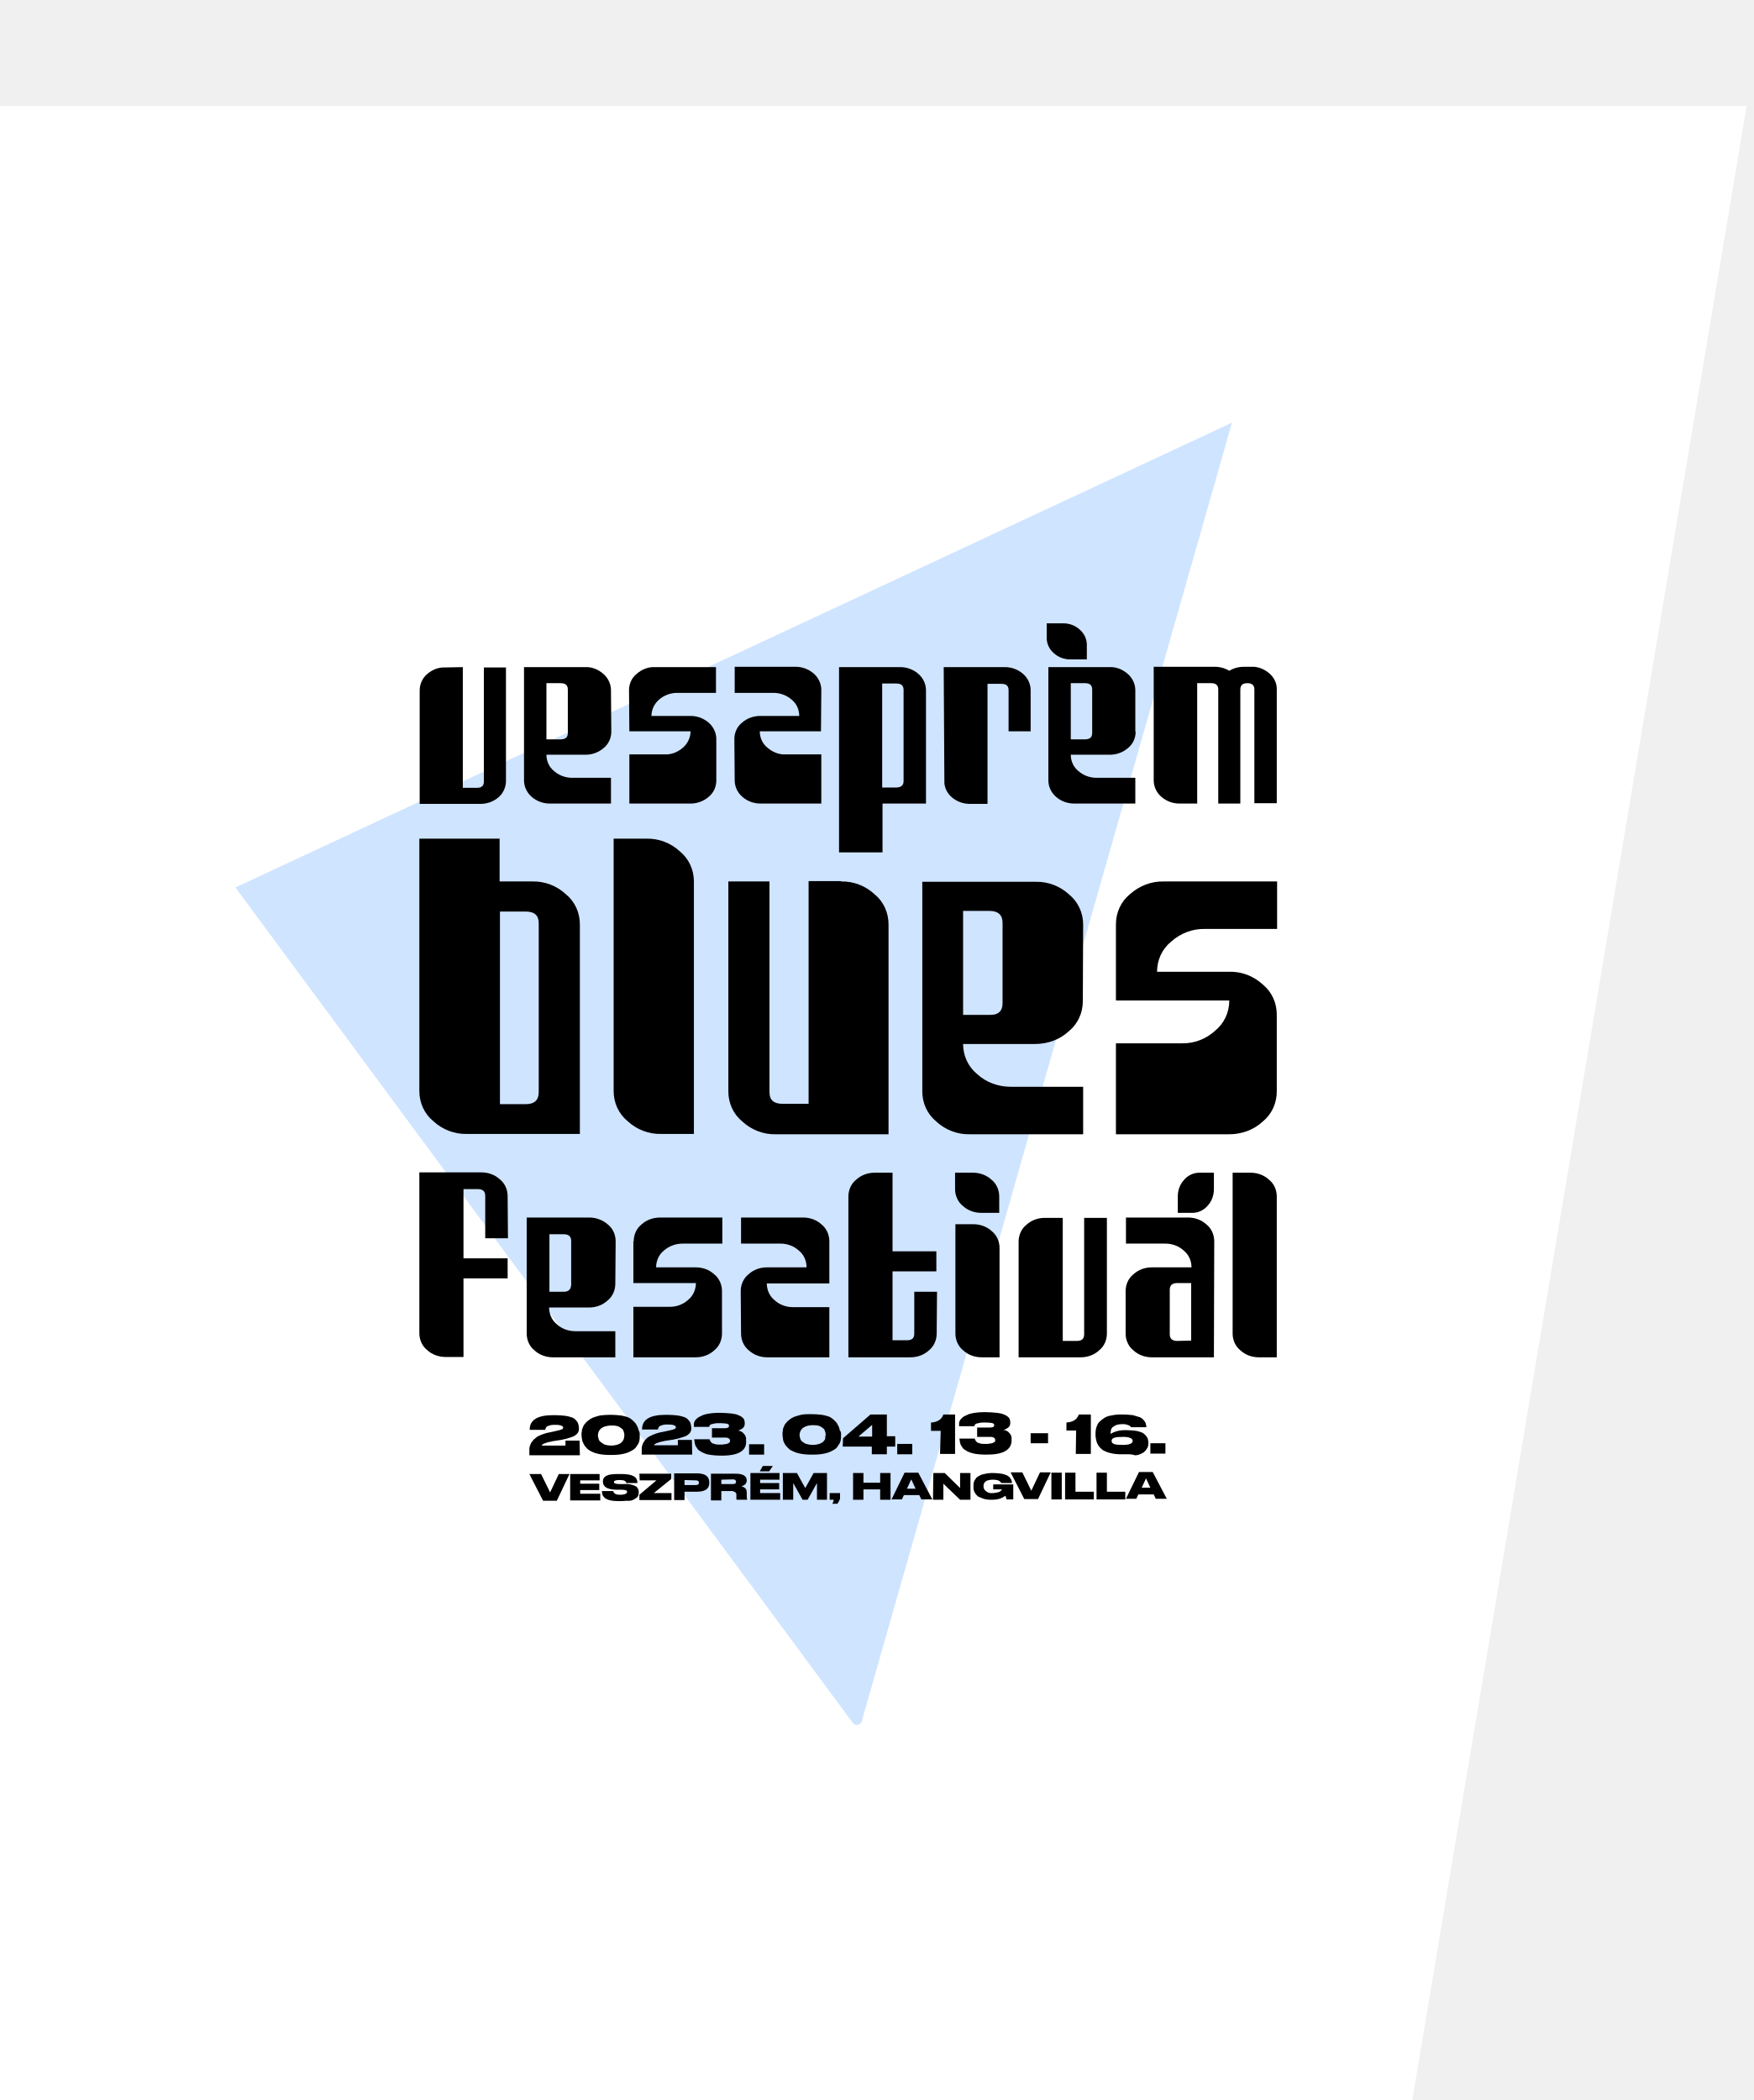
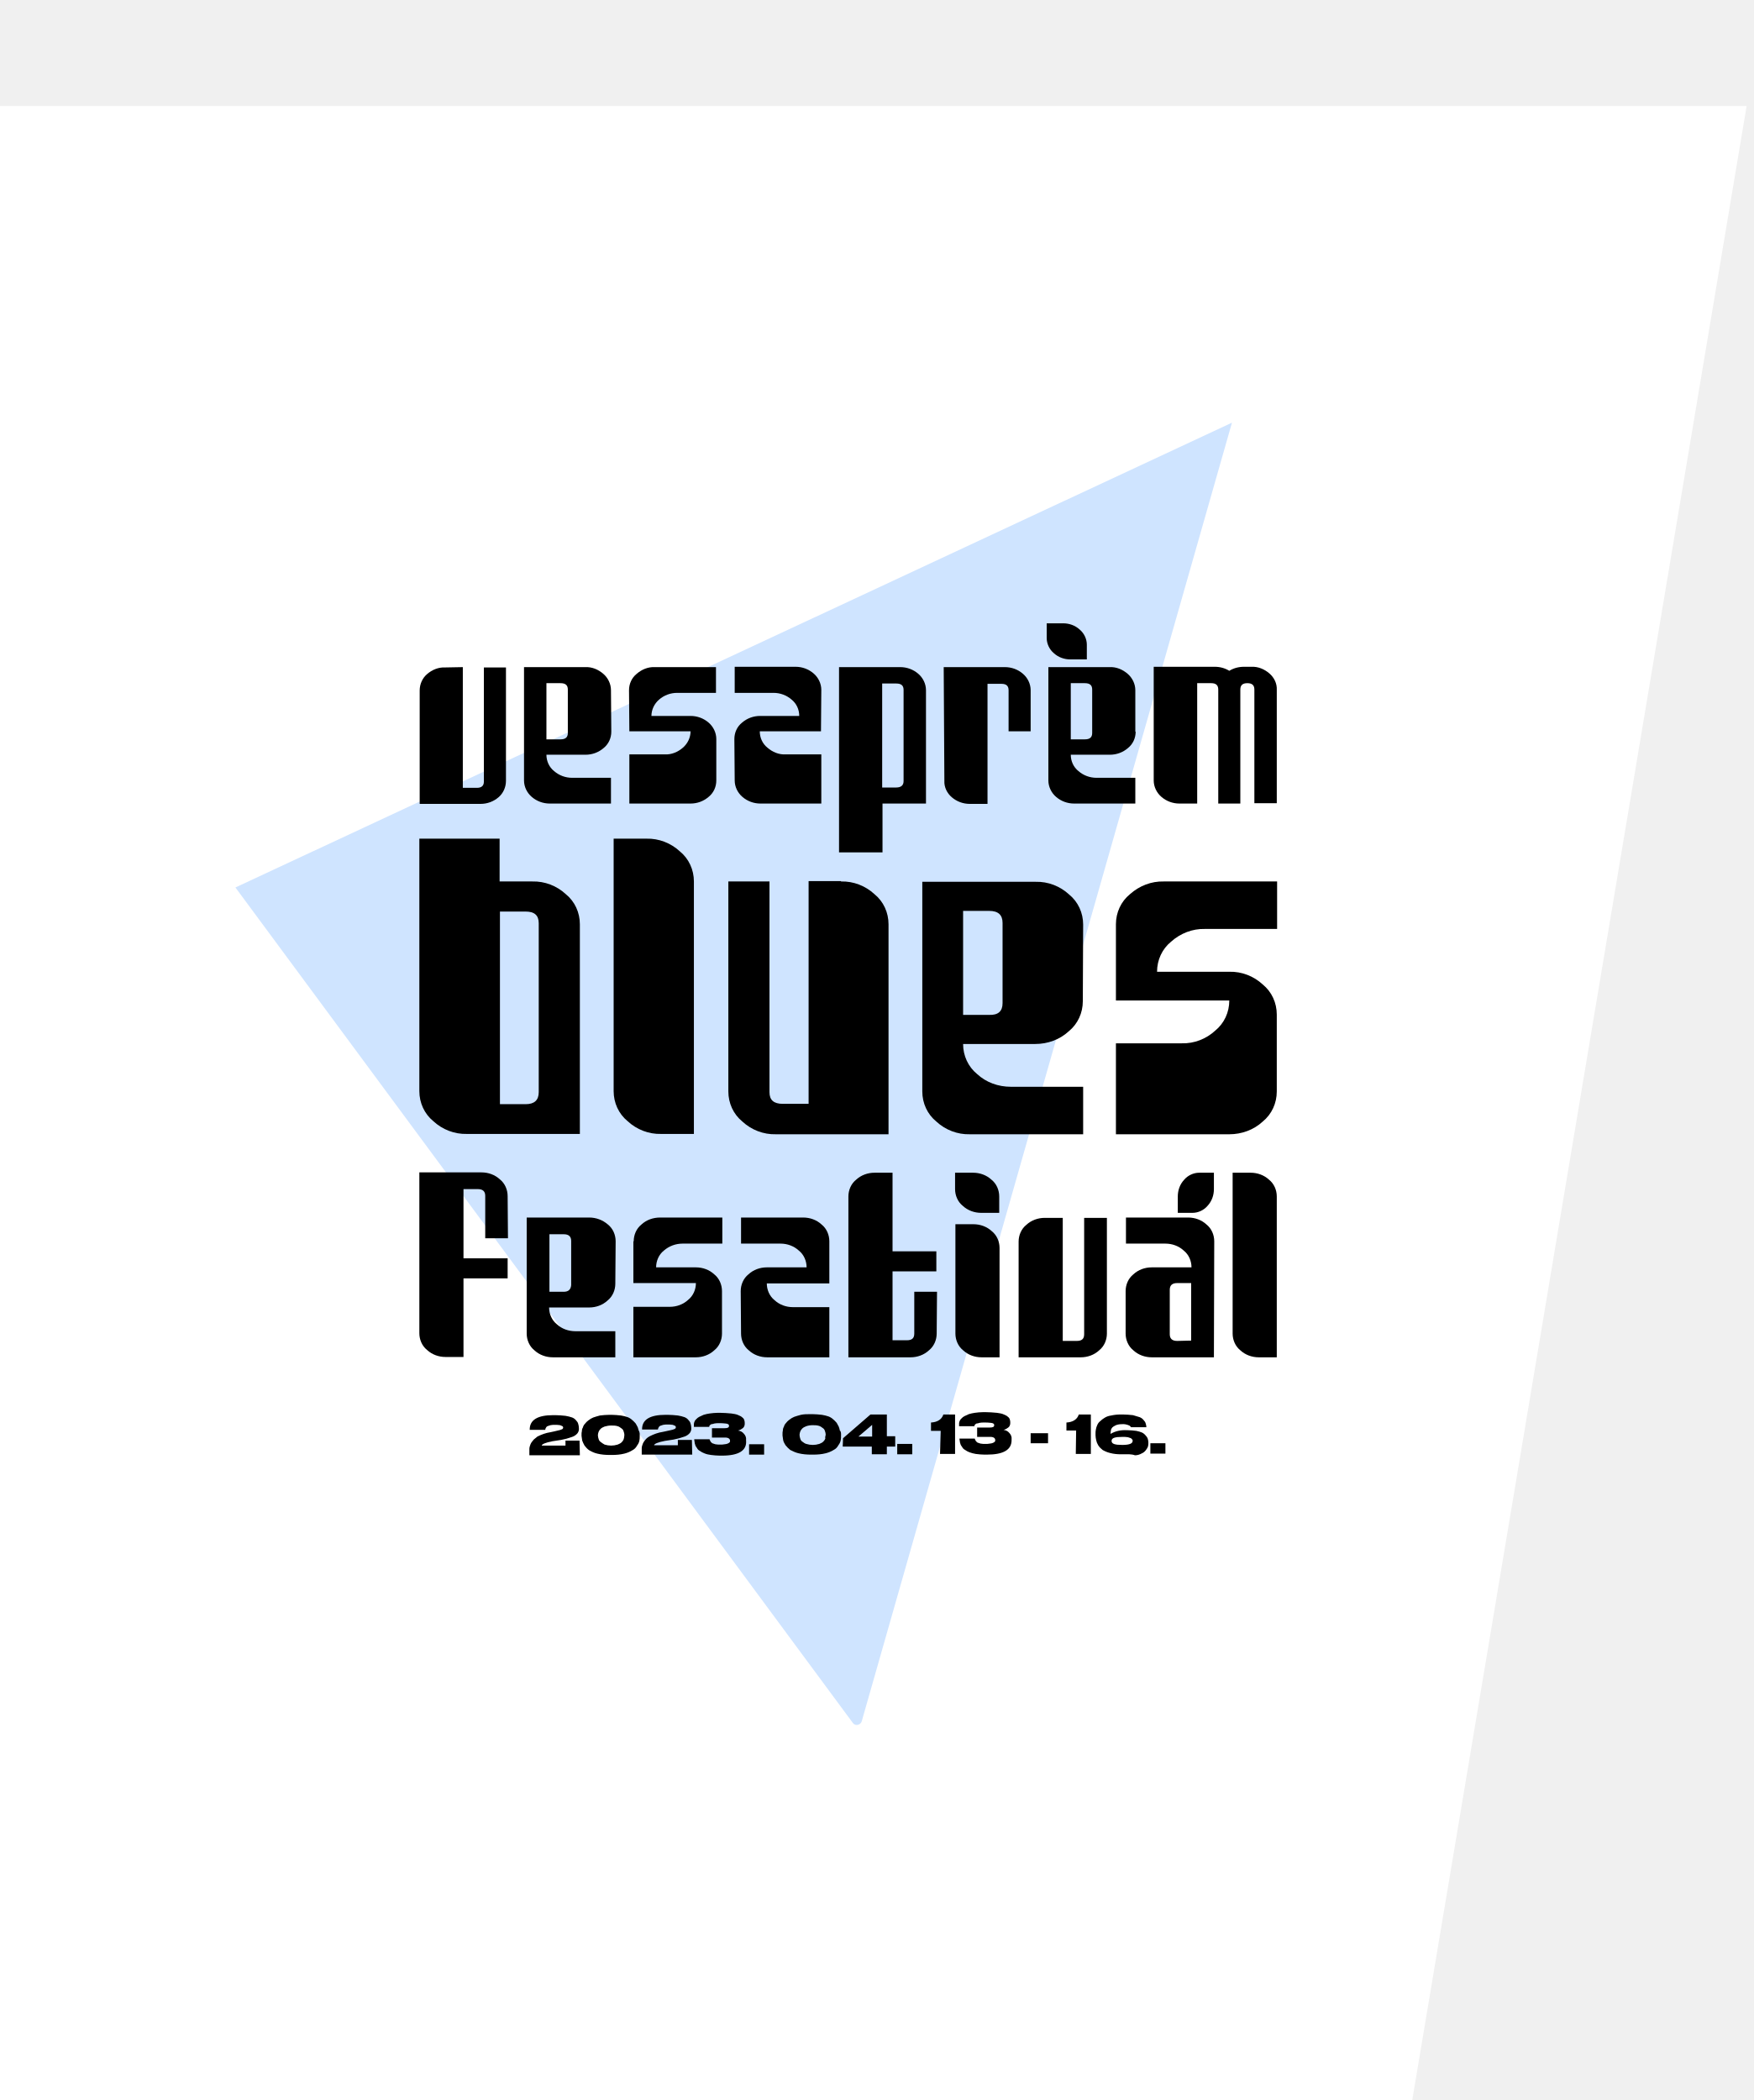
<svg xmlns="http://www.w3.org/2000/svg" version="1.1" id="Layer_1" x="0px" y="0px" viewBox="0 0 524.4 628" style="enable-background:new 0 0 524.4 628;" xml:space="preserve">
  <style type="text/css">
	.st0{fill:#FFFFFF;}
	.st1{fill:#CFE4FF;}
</style>
  <polygon class="st0" points="-2.1,31.7 522.3,31.7 417,659.7 -2.1,659.7 " />
  <g>
    <path class="st1" d="M70.4,265.4l298-139L257.7,514.7c-0.2,0.8-1.1,1.3-1.9,1.1c-0.3-0.1-0.6-0.3-0.8-0.6L70.4,265.4z" />
    <path d="M173.4,339.1h-33.8c-3.7,0.1-7.3-1.3-10-3.8c-2.7-2.2-4.2-5.5-4.2-9v-75.5h24v12.8h9.8c3.7-0.1,7.3,1.3,10,3.8   c2.7,2.2,4.2,5.5,4.2,9V339.1z M161.1,326.6v-50.5c0-2.4-1.3-3.5-3.9-3.5h-7.7v57.6h7.7C159.8,330.2,161.1,329,161.1,326.6z" />
    <path d="M207.5,339.1h-9.8c-3.7,0.1-7.3-1.3-10-3.8c-2.7-2.2-4.2-5.5-4.2-9v-75.5h9.8c3.7-0.1,7.3,1.3,10,3.8   c2.7,2.2,4.2,5.5,4.2,9V339.1z" />
    <path d="M251.5,263.6c3.7-0.1,7.3,1.3,10,3.8c2.7,2.2,4.2,5.5,4.2,9v62.8H232c-3.7,0.1-7.3-1.3-10-3.8c-2.7-2.2-4.2-5.5-4.2-9   v-62.8h12.3v63c0,2.4,1.3,3.5,4,3.5h7.7v-66.6h9.7V263.6z" />
    <path d="M323.8,299.4c0,3.5-1.5,6.8-4.2,9c-2.7,2.5-6.3,3.8-10,3.8H288c0,3.5,1.5,6.8,4.2,9c2.7,2.5,6.3,3.8,10.1,3.8h21.6v14.2   H290c-3.7,0.1-7.3-1.3-10-3.8c-2.7-2.2-4.2-5.5-4.2-9v-62.7h33.9c3.7-0.1,7.3,1.3,10,3.8c2.7,2.2,4.2,5.5,4.2,9L323.8,299.4z    M299.8,300v-24c0-2.4-1.3-3.6-4-3.6H288v31.1h7.8C298.5,303.6,299.8,302.4,299.8,300L299.8,300z" />
    <path d="M333.7,276.4c0-3.5,1.5-6.8,4.2-9c2.8-2.5,6.4-3.9,10.1-3.8h33.9v14.2h-21.6c-3.7-0.1-7.3,1.3-10.1,3.8   c-2.7,2.2-4.2,5.5-4.2,9h21.6c3.7-0.1,7.3,1.3,10,3.8c2.7,2.2,4.2,5.5,4.2,9v23c0,3.5-1.5,6.8-4.2,9c-2.7,2.5-6.3,3.8-10,3.8h-33.9   V312h19.7c3.7,0.1,7.3-1.3,10-3.8c2.7-2.2,4.2-5.5,4.2-9h-33.9L333.7,276.4L333.7,276.4z" />
    <path d="M138.4,199.5v36.1h4.2c1.4,0,2.1-0.6,2.1-1.9v-34.1h6.6v33.9c0,1.9-0.8,3.7-2.2,4.9c-1.5,1.3-3.4,2-5.4,2h-18.2v-33.9   c0-1.9,0.8-3.7,2.2-4.9c1.5-1.3,3.4-2.1,5.4-2L138.4,199.5z" />
    <path d="M182.8,218.8c0,1.9-0.8,3.7-2.3,4.9c-1.5,1.3-3.4,2-5.4,2h-11.7c0,1.9,0.8,3.7,2.3,4.9c1.5,1.3,3.4,2,5.4,2h11.6v7.7h-18.3   c-2,0-3.9-0.7-5.4-2c-1.4-1.2-2.3-3-2.3-4.9v-33.9H175c2-0.1,3.9,0.7,5.4,2c1.4,1.2,2.3,3,2.3,4.9L182.8,218.8L182.8,218.8z    M169.8,219.2v-13c0-1.3-0.7-1.9-2.2-1.9h-4.2v16.8h4.2C169.1,221.1,169.8,220.5,169.8,219.2L169.8,219.2z" />
    <path d="M188.1,206.4c0-1.9,0.8-3.7,2.3-4.9c1.5-1.3,3.4-2.1,5.4-2h18.3v7.7h-11.6c-2,0-3.9,0.7-5.4,2c-1.4,1.2-2.3,3-2.3,4.9h11.7   c2,0,3.9,0.7,5.4,2c1.4,1.2,2.3,3,2.3,4.9v12.4c0,1.9-0.8,3.7-2.3,4.9c-1.5,1.3-3.4,2-5.4,2h-18.3v-14.7h10.6c2,0.1,3.9-0.7,5.4-2   c1.4-1.2,2.3-3,2.3-4.9h-18.3L188.1,206.4L188.1,206.4z" />
    <path d="M245.5,218.7h-18.3c0,1.9,0.8,3.7,2.3,4.9c1.5,1.3,3.4,2.1,5.4,2h10.7v14.7h-18.2c-2,0-3.9-0.7-5.4-2   c-1.4-1.2-2.3-3-2.3-4.9l-0.1-12.4c0-1.9,0.8-3.7,2.3-4.9c1.5-1.3,3.4-2,5.4-2H239c0-1.9-0.8-3.7-2.3-4.9c-1.5-1.3-3.4-2-5.4-2   h-11.6v-7.8h18.2c2,0,3.9,0.7,5.4,2c1.4,1.2,2.3,3,2.3,4.9L245.5,218.7z" />
    <path d="M250.9,254.9v-55.4h18.3c2,0,3.9,0.7,5.4,2c1.4,1.2,2.3,3,2.3,4.9v33.9h-13v14.6H250.9z M270.2,233.6v-27.3   c0-1.3-0.7-1.9-2.2-1.9h-4.2v31.1h4.2C269.5,235.5,270.2,234.8,270.2,233.6z" />
    <path d="M282.2,199.5h18.3c2,0,3.9,0.7,5.4,2c1.4,1.2,2.3,3,2.3,4.9v12.3h-6.6v-12.3c0-1.3-0.7-1.9-2.1-1.9h-4.2v35.9H290   c-2,0-3.9-0.7-5.4-2c-1.4-1.2-2.3-3-2.2-4.9L282.2,199.5z" />
-     <path d="M339.6,218.8c0,1.9-0.8,3.7-2.3,4.9c-1.5,1.3-3.4,2-5.4,2h-11.7c0,1.9,0.8,3.7,2.3,4.9c1.5,1.3,3.4,2,5.4,2h11.6v7.7h-18.3   c-2,0-3.9-0.7-5.4-2c-1.4-1.2-2.3-3-2.3-4.9v-33.9h18.3c2-0.1,3.9,0.7,5.4,2c1.4,1.2,2.3,3,2.3,4.9v12.4H339.6z M326.6,219.2v-13   c0-1.3-0.7-1.9-2.2-1.9h-4.2v16.8h4.2C325.9,221.1,326.6,220.5,326.6,219.2z" />
+     <path d="M339.6,218.8c0,1.9-0.8,3.7-2.3,4.9c-1.5,1.3-3.4,2-5.4,2h-11.7c0,1.9,0.8,3.7,2.3,4.9c1.5,1.3,3.4,2,5.4,2h11.6v7.7h-18.3   c-2,0-3.9-0.7-5.4-2c-1.4-1.2-2.3-3-2.3-4.9v-33.9h18.3c2-0.1,3.9,0.7,5.4,2c1.4,1.2,2.3,3,2.3,4.9v12.4L339.6,218.8L339.6,218.8z    M326.6,219.2v-13c0-1.3-0.7-1.9-2.2-1.9h-4.2v16.8h4.2C325.9,221.1,326.6,220.5,326.6,219.2z" />
    <path d="M370.9,240.3h-6.6v-34.1c0-1.3-0.7-1.9-2.1-1.9H358v36h-5.3c-2,0-3.9-0.7-5.4-2c-1.4-1.2-2.3-3-2.3-4.9v-34h18.3   c1.5,0,3,0.4,4.3,1.2c1.3-0.8,2.8-1.2,4.4-1.2h2.2c2-0.1,3.9,0.7,5.4,2c1.4,1.2,2.3,3,2.2,4.9v33.9h-6.7v-34c0-1.3-0.7-1.9-2.1-1.9   s-2.1,0.6-2.1,1.9V240.3z" />
    <path d="M325,197.2h-4.9c-1.8,0-3.6-0.6-5-1.9c-1.3-1.1-2.1-2.8-2.1-4.5v-4.4h4.9c1.8,0,3.6,0.6,5,1.9c1.3,1.1,2.1,2.8,2.1,4.5   V197.2z" />
    <g>
      <path d="M151.9,370.3h-6.8v-12.7c0-1.3-0.7-2-2.2-2h-4.3v20.7h13.2v6h-13.2v23.5h-5.4c-2,0-4-0.7-5.5-2.1c-1.5-1.2-2.3-3.1-2.3-5    v-48.1H144c2,0,4,0.7,5.5,2.1c1.5,1.2,2.3,3.1,2.3,5L151.9,370.3L151.9,370.3z" />
      <path d="M184,383.9c0,1.9-0.8,3.8-2.3,5c-1.5,1.4-3.5,2.1-5.5,2.1h-12c0,1.9,0.8,3.8,2.3,5c1.5,1.4,3.5,2.1,5.6,2.1H184v7.8h-18.7    c-2,0-4-0.7-5.5-2.1c-1.5-1.2-2.3-3.1-2.3-5v-34.7h18.7c2,0,4,0.7,5.6,2.1c1.5,1.2,2.3,3.1,2.3,5L184,383.9z M170.8,384.3v-13.2    c0-1.3-0.7-2-2.2-2h-4.3v17.2h4.3C170,386.3,170.7,385.6,170.8,384.3L170.8,384.3z" />
      <path d="M189.5,371.2c0-1.9,0.8-3.8,2.3-5c1.5-1.4,3.5-2.1,5.6-2.1H216v7.8h-11.9c-2,0-4,0.7-5.6,2.1c-1.5,1.2-2.3,3.1-2.3,5h11.9    c2,0,4,0.7,5.5,2.1c1.5,1.2,2.3,3.1,2.3,5v12.7c0,1.9-0.8,3.8-2.3,5c-1.5,1.4-3.5,2.1-5.5,2.1h-18.7v-15.1h10.9c2,0,4-0.7,5.5-2.1    c1.5-1.2,2.3-3.1,2.3-5h-18.7v-12.5H189.5z" />
      <path d="M248,383.8h-18.7c0,1.9,0.8,3.8,2.3,5c1.5,1.4,3.5,2.1,5.5,2.1H248v15h-18.6c-2,0-4-0.7-5.5-2.1c-1.5-1.2-2.3-3.1-2.3-5    l-0.1-12.7c0-1.9,0.8-3.8,2.3-5c1.5-1.4,3.5-2.1,5.5-2.1h11.9c0-1.9-0.8-3.8-2.3-5c-1.5-1.4-3.5-2.1-5.5-2.1h-11.8v-7.8h18.6    c2,0,4,0.7,5.5,2.1c1.5,1.2,2.3,3.1,2.3,5L248,383.8z" />
      <path d="M280.1,398.8c0,1.9-0.8,3.8-2.3,5c-1.5,1.4-3.5,2.1-5.5,2.1h-18.6v-48.1c0-1.9,0.8-3.8,2.3-5c1.5-1.4,3.5-2.1,5.5-2.1h5.4    v23.5H280v6h-13.1v20.6h4.3c1.5,0,2.2-0.6,2.2-2v-12.5h6.8L280.1,398.8z" />
      <path d="M285.6,350.7h5.4c2,0,4,0.7,5.5,2.1c1.5,1.2,2.3,3.1,2.3,5v4.9h-5.4c-2,0-4-0.7-5.5-2.1c-1.5-1.2-2.3-3.1-2.3-5V350.7z" />
      <path d="M363,350.7v4.9c0,1.8-0.6,3.6-1.9,5c-1.1,1.3-2.8,2.1-4.5,2.1h-4.4v-4.9c0-1.8,0.6-3.6,1.9-5c1.1-1.3,2.8-2.1,4.5-2.1H363    z" />
      <path d="M298.9,405.9h-5.4c-2,0-4-0.7-5.5-2.1c-1.5-1.2-2.3-3.1-2.3-5v-32.7h5.4c2,0,4,0.7,5.5,2.1c1.5,1.2,2.3,3.1,2.3,5V405.9z" />
      <path d="M317.8,364.2V401h4.2c1.5,0,2.2-0.6,2.2-2v-34.8h6.8v34.6c0,1.9-0.8,3.8-2.3,5c-1.5,1.4-3.5,2.1-5.5,2.1h-18.6v-34.6    c0-1.9,0.8-3.8,2.3-5c1.5-1.4,3.5-2.1,5.5-2.1H317.8z" />
      <path d="M363,405.9h-18.6c-2,0-4-0.7-5.5-2.1c-1.5-1.2-2.3-3.1-2.3-5v-12.7c0-1.9,0.8-3.8,2.3-5c1.5-1.4,3.5-2.1,5.5-2.1h11.9    c0-1.9-0.8-3.8-2.3-5c-1.5-1.4-3.5-2.1-5.5-2.1h-11.8v-7.8h18.6c2,0,4,0.7,5.5,2.1c1.5,1.2,2.3,3.1,2.3,5L363,405.9z M356.2,400.9    v-17.2H352c-1.5,0-2.2,0.7-2.2,2V399c0,1.3,0.7,2,2.2,2L356.2,400.9z" />
      <path d="M381.8,405.9h-5.4c-2,0-4-0.7-5.5-2.1c-1.5-1.2-2.3-3.1-2.3-5v-48.1h5.4c2,0,4,0.7,5.5,2.1c1.5,1.2,2.3,3.1,2.3,5V405.9z" />
    </g>
  </g>
-   <g id="Layer_2_00000116940816968439273320000010058381251871013036_">
-     <g id="Layer_1-2">
-       <path d="M166.5,448.8h-4.1l-4.1-8h3.5l2.7,5.5l2.6-5.5h3.2L166.5,448.8z" />
-       <path d="M170.5,440.8h8.8v1.9h-5.8v1h5.7v1.9h-5.7v1.1h6v2h-9V440.8z" />
-       <path d="M185.9,448.9h-1c-3.3,0-4.9-0.9-4.9-2.9v-0.1h3.4c0.1,0.7,0.7,1.1,2,1.1h0.1c0.3,0,0.7,0,1-0.1c0.2,0,0.4-0.1,0.6-0.2    c0.1-0.1,0.2-0.2,0.3-0.2s0.1-0.2,0.1-0.3l0,0c0-0.1,0-0.3-0.1-0.4c-0.1-0.1-0.3-0.2-0.5-0.2c-0.4-0.1-0.8-0.1-1.2-0.1h-1.5    c-2.7-0.1-3.9-0.9-3.9-2.4V443c0-0.2,0-0.5,0.1-0.7c0.1-0.2,0.2-0.4,0.4-0.6c0.2-0.2,0.5-0.4,0.9-0.5c0.4-0.2,0.9-0.3,1.3-0.3    c0.6-0.1,1.3-0.1,1.9-0.1h0.9c3.3,0,4.8,0.8,4.8,2.6v0.1h-3.3c-0.1-0.6-0.7-0.9-1.9-0.9h-0.1c-0.4,0-0.8,0-1.1,0.1    c-0.3,0.1-0.4,0.1-0.5,0.2c-0.1,0.1-0.1,0.2-0.1,0.3l0,0c0,0.1,0,0.2,0.1,0.3c0.1,0.1,0.2,0.1,0.5,0.2c0.4,0.1,0.7,0.1,1.1,0.1    h1.4c1.1-0.1,2.2,0.1,3.3,0.6c0.6,0.3,1,1,1,1.7v0.1c0,0.3,0,0.6-0.1,0.9c-0.1,0.3-0.2,0.5-0.4,0.7c-0.3,0.2-0.6,0.4-0.9,0.6    c-0.4,0.2-0.9,0.4-1.4,0.4C187.5,448.8,186.7,448.8,185.9,448.9z" />
-       <path d="M191.2,440.7h9.5v1.6l-5.2,4.2h5.3v2.1h-9.6V447l5.1-4.3h-5L191.2,440.7z" />
-       <path d="M208.3,446.1h-3.6v2.5h-3.1v-8h6.7c2.6,0,3.8,0.9,3.8,2.7v0.2C212.1,445.2,210.9,446.1,208.3,446.1z M204.7,442.6v1.5h3.3    c0.7,0,1-0.2,1-0.7l0,0c0-0.5-0.3-0.7-1-0.7L204.7,442.6z" />
-       <path d="M215.7,445.9v2.8h-3.1v-8h7.3c2.3,0,3.4,0.7,3.4,2v0.1c0,0.3-0.1,0.5-0.2,0.7c-0.1,0.2-0.2,0.4-0.4,0.5    c-0.2,0.1-0.3,0.2-0.5,0.3c-0.2,0.1-0.3,0.1-0.5,0.2c0.5,0.1,0.9,0.3,1.2,0.6c0.3,0.3,0.4,0.8,0.4,1.2v1.2c0,0.4,0.1,0.7,0.1,0.9    v0.1h-3.1c-0.1-0.1-0.1-0.2-0.1-0.4v-0.9c0.1-0.4-0.1-0.8-0.4-1c-0.4-0.2-0.8-0.4-1.2-0.3L215.7,445.9z M215.7,442.5v1.3h3.5    c0.6,0,0.9-0.2,0.9-0.7l0,0c0-0.4-0.3-0.7-0.9-0.7L215.7,442.5z" />
-       <path d="M224.3,440.5h8.8v2h-5.8v1h5.7v1.9h-5.7v1.1h6v2h-8.9V440.5z M227.2,440l0.9-1.6h3l-1.1,1.6H227.2z" />
-       <path d="M234.1,448.5v-8h4.2l2.5,4.5l2.5-4.5h4v8h-3v-5l-2.8,5h-1.5l-2.8-5v5H234.1z" />
-       <path d="M250.4,449.7h-1.5c0.2-0.4,0.4-0.8,0.4-1.2h-1.2v-2h3.1v1.7C251,448.7,250.8,449.2,250.4,449.7z" />
-       <path d="M255.1,448.5v-8h3.1v2.9h5v-2.9h3.1v8h-3.1v-3.1h-5v3.1L255.1,448.5z" />
-       <path d="M275.5,448.4l-0.6-1.3h-4.6l-0.6,1.3h-3.1l3.9-8h4.1l4.2,8H275.5z M273.8,445.2l-1.3-2.8l-1.3,2.8H273.8z" />
-       <path d="M279.1,440.5h3.4l4.6,4.5v-4.5h3.1v8h-3.1l-5-4.8v4.8H279L279.1,440.5z" />
-       <path d="M296.5,448.5h-0.2c-0.8,0-1.5-0.1-2.2-0.3c-0.5-0.2-1-0.4-1.5-0.6c-0.4-0.3-0.7-0.6-0.9-0.9c-0.2-0.3-0.4-0.7-0.5-1    c-0.1-0.3-0.1-0.7-0.1-1v-0.3c0-0.4,0-0.8,0.1-1.1c0.1-0.4,0.3-0.7,0.5-1c0.2-0.4,0.6-0.7,1-0.9c0.5-0.3,1-0.5,1.6-0.6    c0.8-0.2,1.6-0.3,2.3-0.3h0.4c0.8,0,1.6,0.1,2.5,0.2c0.6,0.1,1.1,0.3,1.6,0.5c0.3,0.2,0.7,0.4,0.9,0.7c0.2,0.3,0.4,0.5,0.5,0.9    c0.1,0.2,0.1,0.5,0.1,0.7h-3.2c0-0.1,0-0.1-0.1-0.2c-0.1-0.1-0.1-0.1-0.2-0.2c-0.1-0.1-0.3-0.2-0.4-0.3c-0.2-0.1-0.5-0.2-0.7-0.2    c-0.4-0.1-0.7-0.1-1.1-0.1c-1.8,0-2.8,0.6-2.8,1.9v0.1c0,0.6,0.3,1.1,0.7,1.4c0.6,0.5,1.3,0.7,2,0.6c0.3,0,0.7,0,1-0.1    c0.3-0.1,0.6-0.1,0.9-0.2c0.2-0.1,0.4-0.2,0.5-0.3l0.3-0.3c0.1-0.1,0.1-0.1,0.1-0.2H297v-1.5h6v4.5H301c-0.1-0.4-0.2-0.8-0.4-1.1    C299.6,448.1,298.4,448.5,296.5,448.5z" />
-       <path d="M310.4,448.3h-4.1l-4.1-8h3.5l2.7,5.5l2.6-5.5h3.2L310.4,448.3z" />
-       <path d="M317.5,440.4v8h-3.1v-8H317.5z" />
-       <path d="M318.5,440.4h3.1v5.7h5.5v2.3h-8.6V440.4z" />
-       <path d="M327.9,440.4h3.1v5.7h5.5v2.3h-8.6V440.4z" />
-       <path d="M345.6,448.2l-0.6-1.3h-4.6l-0.6,1.3h-3.1l3.9-8h4.1l4.2,8H345.6z M344,444.9l-1.3-2.8l-1.3,2.8H344z" />
-       <path d="M173.4,435.2h-15.1v-2c0-0.3,0.1-0.6,0.2-0.9c0.1-0.3,0.2-0.6,0.4-0.9c0.2-0.3,0.4-0.5,0.7-0.9c0.4-0.3,0.7-0.6,1.1-0.9    c1.2-0.6,2.5-1.1,3.9-1.3c0.6-0.1,1.3-0.3,2.2-0.5c0.5-0.1,0.9-0.2,1.3-0.4c0.2-0.1,0.3-0.3,0.3-0.5c0-0.2-0.1-0.3-0.2-0.4    c-0.2-0.1-0.5-0.2-0.7-0.3c-0.5-0.1-1.1-0.1-1.6-0.1c-0.4,0-0.9,0-1.3,0.1c-0.3,0.1-0.6,0.2-0.9,0.3c-0.2,0.1-0.3,0.2-0.4,0.4    c-0.1,0.2-0.2,0.3-0.2,0.4c0,0.1,0,0.2-0.1,0.3h-4.6v-0.1c0-2.9,2.4-4.3,7-4.3h0.7c1,0,2,0.1,3,0.2c0.7,0.1,1.4,0.3,2,0.5    c0.5,0.2,0.9,0.5,1.2,0.9c0.3,0.3,0.5,0.6,0.6,1c0.1,0.4,0.2,0.7,0.2,1.1v0.1c0.1,0.6-0.1,1.2-0.4,1.6c-0.4,0.5-1,0.9-1.6,1.1    c-1.1,0.4-2.2,0.7-3.3,0.9l-2.6,0.4c-2.1,0.4-3.2,0.9-3.2,1.3h7.1v-1.5h4.2L173.4,435.2z" />
-       <path d="M191.3,428.9v0.5c0,0.5,0,1-0.1,1.4c-0.1,0.6-0.4,1.1-0.7,1.5c-0.3,0.6-0.8,1.1-1.4,1.4c-0.8,0.5-1.6,0.8-2.4,1    c-1.2,0.3-2.4,0.4-3.7,0.4h-0.7c-1.2,0-2.5-0.1-3.7-0.4c-0.9-0.2-1.7-0.6-2.4-1c-0.6-0.4-1-0.9-1.4-1.4c-0.3-0.5-0.5-1-0.7-1.5    c-0.1-0.5-0.1-0.9-0.2-1.4V429c0-0.3,0-0.7,0.1-1c0-0.4,0.1-0.8,0.3-1.1c0.1-0.4,0.3-0.8,0.6-1.1c0.3-0.4,0.6-0.7,1-1    c0.5-0.4,1-0.7,1.5-0.9c0.6-0.2,1.2-0.4,2-0.6c0.9-0.1,1.8-0.2,2.8-0.2h0.7c0.9,0,1.8,0.1,2.8,0.2c0.7,0.1,1.4,0.3,2,0.5    c0.5,0.2,1,0.5,1.4,0.9c0.4,0.3,0.7,0.7,1,1c0.2,0.4,0.4,0.7,0.6,1.1c0.1,0.3,0.2,0.7,0.3,1C191.2,428.1,191.3,428.5,191.3,428.9z     M186.7,429.2V429c0-0.3-0.1-0.6-0.2-0.9c-0.1-0.4-0.3-0.7-0.6-0.9c-0.4-0.3-0.8-0.6-1.2-0.7c-0.6-0.2-1.3-0.2-1.9-0.2    c-0.7,0-1.3,0.1-2,0.3c-0.5,0.2-0.9,0.4-1.2,0.7c-0.3,0.3-0.5,0.6-0.6,0.9c-0.1,0.3-0.2,0.6-0.2,0.9v0.2c0,0.3,0.1,0.7,0.2,1    c0.1,0.4,0.3,0.7,0.6,0.9c0.4,0.3,0.8,0.6,1.2,0.8c1.3,0.4,2.6,0.4,3.9,0c0.5-0.2,0.9-0.4,1.2-0.7c0.3-0.3,0.5-0.6,0.6-0.9    C186.6,430,186.7,429.6,186.7,429.2L186.7,429.2z" />
-       <path d="M207,435h-15.1v-2c0-0.3,0.1-0.6,0.2-0.9c0.1-0.3,0.2-0.6,0.4-0.9c0.2-0.3,0.4-0.5,0.7-0.9c0.3-0.3,0.7-0.6,1.1-0.8    c1.2-0.6,2.5-1.1,3.9-1.3c0.6-0.1,1.3-0.3,2.3-0.5c0.5-0.1,0.9-0.2,1.3-0.4c0.2-0.1,0.3-0.3,0.3-0.5c0-0.2-0.1-0.3-0.2-0.4    c-0.2-0.1-0.5-0.2-0.7-0.3c-0.5-0.1-1.1-0.1-1.6-0.1c-0.4,0-0.9,0-1.3,0.1c-0.3,0.1-0.6,0.2-0.9,0.3c-0.2,0.1-0.3,0.2-0.4,0.4    c-0.1,0.2-0.2,0.3-0.2,0.4c0,0.1,0,0.2-0.1,0.3H192v-0.1c0-2.9,2.4-4.3,7-4.3h0.7c1,0,2,0.1,3,0.2c0.7,0.1,1.4,0.3,2,0.5    c0.5,0.2,0.9,0.5,1.2,0.9c0.3,0.3,0.5,0.6,0.6,1c0.1,0.4,0.2,0.7,0.2,1.1v0.1c0.1,0.6-0.1,1.2-0.4,1.6c-0.4,0.5-1,0.9-1.6,1.1    c-1.1,0.4-2.2,0.7-3.3,0.9l-2.6,0.4c-2.1,0.4-3.2,0.9-3.2,1.3h7.1v-1.6h4.2L207,435z" />
-       <path d="M215.9,435.3h-0.7c-0.9,0-1.7-0.1-2.6-0.2c-0.7-0.1-1.3-0.2-2-0.5c-0.5-0.2-0.9-0.4-1.3-0.7c-0.4-0.2-0.7-0.5-0.9-0.9    c-0.2-0.3-0.4-0.5-0.5-0.9c-0.1-0.3-0.2-0.6-0.2-0.9c0-0.2-0.1-0.4-0.1-0.7v-0.1h4.6c0,0.1,0,0.2,0.1,0.3c0,0.1,0.1,0.2,0.2,0.4    c0.1,0.2,0.3,0.3,0.5,0.5c0.3,0.1,0.6,0.2,0.9,0.3c0.5,0.1,1,0.1,1.4,0.1c0.5,0,1,0,1.4-0.1c0.3,0,0.6-0.1,0.9-0.2    c0.2-0.1,0.4-0.2,0.5-0.3c0.1-0.1,0.2-0.2,0.2-0.3v-0.3c0-0.5-0.5-0.9-1.4-0.9h-4v-2.8h3.8c0.9,0,1.3-0.2,1.3-0.7l0,0    c0-0.2-0.1-0.3-0.1-0.4c-0.3-0.2-0.6-0.3-0.9-0.3c-0.7-0.1-1.4-0.1-2-0.1c-0.5,0-1,0-1.4,0.1c-0.3,0.1-0.6,0.2-0.9,0.2    c-0.2,0.1-0.3,0.2-0.4,0.3c-0.1,0.1-0.2,0.2-0.2,0.3v0.2h-4.6v-0.9c0-0.2,0.1-0.5,0.2-0.7c0.1-0.3,0.3-0.5,0.5-0.7    c0.3-0.3,0.5-0.5,0.9-0.7c0.4-0.2,0.9-0.4,1.3-0.6c0.6-0.2,1.2-0.3,1.8-0.4c0.8-0.1,1.6-0.2,2.4-0.2h0.7c1.1,0,2.3,0.1,3.4,0.2    c0.7,0.1,1.5,0.2,2.1,0.5c0.5,0.2,0.9,0.4,1.2,0.7c0.3,0.2,0.5,0.5,0.6,0.9c0.1,0.3,0.1,0.6,0.1,0.9v0.1c0,0.5-0.2,1-0.6,1.3    c-0.4,0.3-0.9,0.6-1.4,0.7c0.7,0.1,1.3,0.4,1.7,0.9c0.5,0.5,0.8,1.2,0.7,1.9v0.1C223.4,433.8,220.9,435.3,215.9,435.3z" />
-       <path d="M228.5,431.9v3.1H224v-3.1H228.5z" />
-       <path d="M251.5,428.8v0.5c0,0.5,0,1-0.1,1.4c-0.1,0.6-0.4,1.1-0.7,1.5c-0.3,0.6-0.8,1.1-1.4,1.4c-0.8,0.5-1.6,0.8-2.4,1    c-1.2,0.3-2.4,0.4-3.7,0.4h-0.7c-1.2,0-2.5-0.1-3.7-0.4c-0.9-0.2-1.7-0.6-2.5-1c-0.5-0.4-1-0.9-1.4-1.4c-0.3-0.5-0.6-1-0.7-1.5    c-0.1-0.5-0.1-0.9-0.2-1.4v-0.5c0-0.3,0-0.7,0.1-1c0-0.4,0.1-0.8,0.3-1.1c0.1-0.4,0.3-0.8,0.6-1.1c0.3-0.4,0.6-0.7,1-1    c0.5-0.4,1-0.7,1.5-0.9c0.6-0.2,1.2-0.4,2-0.6c0.9-0.2,1.8-0.2,2.8-0.2h0.7c0.9,0,1.8,0.1,2.8,0.2c0.7,0.1,1.4,0.3,2,0.5    c0.5,0.2,1,0.5,1.4,0.9c0.4,0.3,0.7,0.7,1,1c0.2,0.4,0.4,0.7,0.6,1.1c0.1,0.4,0.3,0.7,0.3,1.1C251.4,428,251.5,428.4,251.5,428.8z     M246.9,429.1v-0.2c0-0.3-0.1-0.6-0.2-0.9c-0.1-0.4-0.3-0.7-0.6-0.9c-0.4-0.3-0.8-0.6-1.2-0.7c-0.6-0.2-1.3-0.2-1.9-0.2    c-0.7,0-1.3,0.1-1.9,0.3c-0.5,0.2-0.9,0.4-1.2,0.7c-0.3,0.3-0.5,0.6-0.6,0.9c-0.1,0.3-0.2,0.6-0.2,0.9v0.2c0,0.3,0.1,0.7,0.2,1    c0.1,0.4,0.3,0.7,0.6,0.9c0.4,0.3,0.8,0.6,1.2,0.7c1.3,0.4,2.6,0.4,3.9,0c0.5-0.2,0.9-0.4,1.2-0.7c0.3-0.3,0.5-0.6,0.6-0.9    C246.7,429.9,246.8,429.5,246.9,429.1z" />
-       <path d="M252.1,430.1l8.2-7.1h4.9v6.5h2.5v3.1h-2.5v2.3h-4.5v-2.3H252L252.1,430.1z M260.8,429.6v-3.5l-4.1,3.5H260.8z" />
-       <path d="M272.8,431.8v3.1h-4.5v-3.1H272.8z" />
-       <path d="M281.3,427.9h-2.9v-2.5c1.9-0.1,3.2-0.9,3.7-2.4h3.5v11.8h-4.5L281.3,427.9z" />
-       <path d="M295.1,435h-0.7c-0.9,0-1.7-0.1-2.6-0.2c-0.7-0.1-1.3-0.3-1.9-0.5c-0.5-0.2-0.9-0.4-1.3-0.7c-0.4-0.2-0.7-0.5-0.9-0.9    c-0.2-0.3-0.4-0.5-0.5-0.9c-0.1-0.3-0.2-0.6-0.2-0.9c0-0.2-0.1-0.4-0.1-0.7v0h4.6c0,0.1,0,0.2,0.1,0.3c0,0.1,0.1,0.2,0.2,0.4    s0.3,0.3,0.5,0.5c0.3,0.1,0.6,0.2,0.9,0.3c0.5,0.1,1,0.1,1.4,0.1c0.5,0,1,0,1.4-0.1c0.3,0,0.6-0.1,0.9-0.2    c0.2-0.1,0.4-0.2,0.5-0.3c0.1-0.1,0.2-0.2,0.2-0.3v-0.3c0-0.5-0.5-0.9-1.4-0.9h-4v-2.8h3.8c0.9,0,1.3-0.2,1.3-0.7l0,0    c0-0.2-0.1-0.3-0.1-0.4c-0.3-0.2-0.6-0.3-0.9-0.3c-0.7-0.1-1.3-0.1-2-0.1c-0.5,0-1,0-1.4,0.1c-0.3,0.1-0.6,0.2-0.9,0.2    c-0.2,0.1-0.3,0.2-0.4,0.3c-0.1,0.1-0.2,0.2-0.2,0.3v0.2h-4.6v-0.9c0-0.2,0.1-0.5,0.2-0.7c0.1-0.3,0.3-0.5,0.5-0.7    c0.3-0.3,0.5-0.5,0.9-0.7c0.4-0.2,0.9-0.4,1.3-0.6c0.6-0.2,1.2-0.3,1.8-0.4c0.8-0.1,1.6-0.2,2.5-0.2h0.7c1.1,0,2.3,0.1,3.4,0.2    c0.7,0.1,1.5,0.2,2.1,0.5c0.5,0.2,0.9,0.4,1.2,0.7c0.3,0.2,0.5,0.5,0.6,0.9c0.1,0.3,0.1,0.6,0.1,0.9v0.1c0,0.5-0.2,1-0.6,1.3    c-0.4,0.3-0.9,0.6-1.4,0.7c0.7,0.1,1.3,0.4,1.7,0.9c0.5,0.5,0.8,1.2,0.7,1.9v0.1C302.6,433.6,300,435,295.1,435z" />
-       <path d="M308.2,428.6h5.2v3h-5.2V428.6z" />
-       <path d="M321.8,427.8h-2.9v-2.4c1.9-0.1,3.2-0.9,3.7-2.4h3.6v11.8h-4.5L321.8,427.8z" />
-       <path d="M335.9,434.9h-0.7c-1.1,0-2.2-0.1-3.3-0.4c-0.8-0.2-1.5-0.5-2.2-0.9c-0.5-0.4-1-0.9-1.3-1.4c-0.3-0.5-0.5-1-0.6-1.5    c-0.1-0.5-0.2-1-0.2-1.5v-0.4c0-0.4,0-0.9,0.1-1.3c0.1-0.5,0.2-0.9,0.4-1.3c0.2-0.5,0.5-0.9,0.9-1.2c0.4-0.4,0.8-0.7,1.3-1    c0.6-0.4,1.3-0.6,2-0.7c0.9-0.2,1.8-0.3,2.8-0.3h0.7c1,0,2,0.1,3,0.2c0.7,0.2,1.4,0.4,2,0.6c0.5,0.2,0.9,0.5,1.2,0.9    c0.3,0.3,0.5,0.6,0.6,1c0.1,0.3,0.2,0.7,0.2,1v0.1h-4.6c-0.1-0.2-0.3-0.4-0.5-0.5c-0.7-0.3-1.5-0.5-2.3-0.4    c-0.6,0-1.2,0.1-1.7,0.3c-0.4,0.2-0.8,0.4-1.1,0.7c-0.2,0.3-0.4,0.5-0.4,0.9c-0.1,0.3-0.1,0.6-0.1,0.9v0.1    c1.5-0.9,3.2-1.2,4.9-1.1h0.2c0.9,0,1.7,0.1,2.6,0.2c0.6,0.1,1.2,0.3,1.7,0.5c0.4,0.2,0.8,0.5,1.1,0.9c0.3,0.3,0.5,0.6,0.6,0.9    c0.1,0.4,0.2,0.7,0.2,1.1v0.1c0,0.4,0,0.8-0.1,1.1c-0.1,0.4-0.4,0.8-0.6,1.1c-0.3,0.4-0.7,0.8-1.2,1c-0.7,0.4-1.4,0.6-2.1,0.6    C338.3,434.8,337.2,434.9,335.9,434.9z M332.4,430.9L332.4,430.9c0,0.9,1,1.2,3.2,1.2c2.1,0,3.1-0.4,3.1-1.2l0,0    c0-0.2,0-0.3-0.1-0.4l-0.4-0.4c-0.3-0.1-0.6-0.2-0.9-0.3c-0.5-0.1-1.1-0.1-1.6-0.1C333.4,429.7,332.4,430,332.4,430.9L332.4,430.9    z" />
-       <path d="M348.5,431.6v3.1H344v-3.1H348.5z" />
-     </g>
-   </g>
+   <path d="M173.4,435.2h-15.1v-2c0-0.3,0.1-0.6,0.2-0.9c0.1-0.3,0.2-0.6,0.4-0.9s0.4-0.5,0.7-0.9c0.4-0.3,0.7-0.6,1.1-0.9  c1.2-0.6,2.5-1.1,3.9-1.3c0.6-0.1,1.3-0.3,2.2-0.5c0.5-0.1,0.9-0.2,1.3-0.4c0.2-0.1,0.3-0.3,0.3-0.5s-0.1-0.3-0.2-0.4  c-0.2-0.1-0.5-0.2-0.7-0.3c-0.5-0.1-1.1-0.1-1.6-0.1c-0.4,0-0.9,0-1.3,0.1c-0.3,0.1-0.6,0.2-0.9,0.3c-0.2,0.1-0.3,0.2-0.4,0.4  c-0.1,0.2-0.2,0.3-0.2,0.4s0,0.2-0.1,0.3h-4.6v-0.1c0-2.9,2.4-4.3,7-4.3h0.7c1,0,2,0.1,3,0.2c0.7,0.1,1.4,0.3,2,0.5  c0.5,0.2,0.9,0.5,1.2,0.9c0.3,0.3,0.5,0.6,0.6,1s0.2,0.7,0.2,1.1v0.1c0.1,0.6-0.1,1.2-0.4,1.6c-0.4,0.5-1,0.9-1.6,1.1  c-1.1,0.4-2.2,0.7-3.3,0.9l-2.6,0.4c-2.1,0.4-3.2,0.9-3.2,1.3h7.1v-1.5h4.2L173.4,435.2z" />
+   <path d="M191.3,428.9v0.5c0,0.5,0,1-0.1,1.4c-0.1,0.6-0.4,1.1-0.7,1.5c-0.3,0.6-0.8,1.1-1.4,1.4c-0.8,0.5-1.6,0.8-2.4,1  c-1.2,0.3-2.4,0.4-3.7,0.4h-0.7c-1.2,0-2.5-0.1-3.7-0.4c-0.9-0.2-1.7-0.6-2.4-1c-0.6-0.4-1-0.9-1.4-1.4c-0.3-0.5-0.5-1-0.7-1.5  c-0.1-0.5-0.1-0.9-0.2-1.4V429c0-0.3,0-0.7,0.1-1c0-0.4,0.1-0.8,0.3-1.1c0.1-0.4,0.3-0.8,0.6-1.1c0.3-0.4,0.6-0.7,1-1  c0.5-0.4,1-0.7,1.5-0.9c0.6-0.2,1.2-0.4,2-0.6c0.9-0.1,1.8-0.2,2.8-0.2h0.7c0.9,0,1.8,0.1,2.8,0.2c0.7,0.1,1.4,0.3,2,0.5  c0.5,0.2,1,0.5,1.4,0.9c0.4,0.3,0.7,0.7,1,1c0.2,0.4,0.4,0.7,0.6,1.1c0.1,0.3,0.2,0.7,0.3,1C191.2,428.1,191.3,428.5,191.3,428.9z   M186.7,429.2V429c0-0.3-0.1-0.6-0.2-0.9c-0.1-0.4-0.3-0.7-0.6-0.9c-0.4-0.3-0.8-0.6-1.2-0.7c-0.6-0.2-1.3-0.2-1.9-0.2  c-0.7,0-1.3,0.1-2,0.3c-0.5,0.2-0.9,0.4-1.2,0.7c-0.3,0.3-0.5,0.6-0.6,0.9s-0.2,0.6-0.2,0.9v0.2c0,0.3,0.1,0.7,0.2,1  c0.1,0.4,0.3,0.7,0.6,0.9c0.4,0.3,0.8,0.6,1.2,0.8c1.3,0.4,2.6,0.4,3.9,0c0.5-0.2,0.9-0.4,1.2-0.7c0.3-0.3,0.5-0.6,0.6-0.9  C186.6,430,186.7,429.6,186.7,429.2L186.7,429.2z" />
+   <path d="M207,435h-15.1v-2c0-0.3,0.1-0.6,0.2-0.9c0.1-0.3,0.2-0.6,0.4-0.9s0.4-0.5,0.7-0.9c0.3-0.3,0.7-0.6,1.1-0.8  c1.2-0.6,2.5-1.1,3.9-1.3c0.6-0.1,1.3-0.3,2.3-0.5c0.5-0.1,0.9-0.2,1.3-0.4c0.2-0.1,0.3-0.3,0.3-0.5s-0.1-0.3-0.2-0.4  c-0.2-0.1-0.5-0.2-0.7-0.3c-0.5-0.1-1.1-0.1-1.6-0.1c-0.4,0-0.9,0-1.3,0.1c-0.3,0.1-0.6,0.2-0.9,0.3c-0.2,0.1-0.3,0.2-0.4,0.4  c-0.1,0.2-0.2,0.3-0.2,0.4s0,0.2-0.1,0.3H192v-0.1c0-2.9,2.4-4.3,7-4.3h0.7c1,0,2,0.1,3,0.2c0.7,0.1,1.4,0.3,2,0.5  c0.5,0.2,0.9,0.5,1.2,0.9c0.3,0.3,0.5,0.6,0.6,1s0.2,0.7,0.2,1.1v0.1c0.1,0.6-0.1,1.2-0.4,1.6c-0.4,0.5-1,0.9-1.6,1.1  c-1.1,0.4-2.2,0.7-3.3,0.9l-2.6,0.4c-2.1,0.4-3.2,0.9-3.2,1.3h7.1v-1.6h4.2L207,435z" />
+   <path d="M215.9,435.3h-0.7c-0.9,0-1.7-0.1-2.6-0.2c-0.7-0.1-1.3-0.2-2-0.5c-0.5-0.2-0.9-0.4-1.3-0.7c-0.4-0.2-0.7-0.5-0.9-0.9  c-0.2-0.3-0.4-0.5-0.5-0.9c-0.1-0.3-0.2-0.6-0.2-0.9c0-0.2-0.1-0.4-0.1-0.7v-0.1h4.6c0,0.1,0,0.2,0.1,0.3c0,0.1,0.1,0.2,0.2,0.4  c0.1,0.2,0.3,0.3,0.5,0.5c0.3,0.1,0.6,0.2,0.9,0.3c0.5,0.1,1,0.1,1.4,0.1c0.5,0,1,0,1.4-0.1c0.3,0,0.6-0.1,0.9-0.2  c0.2-0.1,0.4-0.2,0.5-0.3c0.1-0.1,0.2-0.2,0.2-0.3v-0.3c0-0.5-0.5-0.9-1.4-0.9h-4v-2.8h3.8c0.9,0,1.3-0.2,1.3-0.7l0,0  c0-0.2-0.1-0.3-0.1-0.4c-0.3-0.2-0.6-0.3-0.9-0.3c-0.7-0.1-1.4-0.1-2-0.1c-0.5,0-1,0-1.4,0.1c-0.3,0.1-0.6,0.2-0.9,0.2  c-0.2,0.1-0.3,0.2-0.4,0.3c-0.1,0.1-0.2,0.2-0.2,0.3v0.2h-4.6v-0.9c0-0.2,0.1-0.5,0.2-0.7c0.1-0.3,0.3-0.5,0.5-0.7  c0.3-0.3,0.5-0.5,0.9-0.7s0.9-0.4,1.3-0.6c0.6-0.2,1.2-0.3,1.8-0.4c0.8-0.1,1.6-0.2,2.4-0.2h0.7c1.1,0,2.3,0.1,3.4,0.2  c0.7,0.1,1.5,0.2,2.1,0.5c0.5,0.2,0.9,0.4,1.2,0.7c0.3,0.2,0.5,0.5,0.6,0.9c0.1,0.3,0.1,0.6,0.1,0.9v0.1c0,0.5-0.2,1-0.6,1.3  c-0.4,0.3-0.9,0.6-1.4,0.7c0.7,0.1,1.3,0.4,1.7,0.9c0.5,0.5,0.8,1.2,0.7,1.9v0.1C223.4,433.8,220.9,435.3,215.9,435.3z" />
+   <path d="M228.5,431.9v3.1H224v-3.1H228.5z" />
+   <path d="M251.5,428.8v0.5c0,0.5,0,1-0.1,1.4c-0.1,0.6-0.4,1.1-0.7,1.5c-0.3,0.6-0.8,1.1-1.4,1.4c-0.8,0.5-1.6,0.8-2.4,1  c-1.2,0.3-2.4,0.4-3.7,0.4h-0.7c-1.2,0-2.5-0.1-3.7-0.4c-0.9-0.2-1.7-0.6-2.5-1c-0.5-0.4-1-0.9-1.4-1.4c-0.3-0.5-0.6-1-0.7-1.5  c-0.1-0.5-0.1-0.9-0.2-1.4v-0.5c0-0.3,0-0.7,0.1-1c0-0.4,0.1-0.8,0.3-1.1c0.1-0.4,0.3-0.8,0.6-1.1c0.3-0.4,0.6-0.7,1-1  c0.5-0.4,1-0.7,1.5-0.9c0.6-0.2,1.2-0.4,2-0.6c0.9-0.2,1.8-0.2,2.8-0.2h0.7c0.9,0,1.8,0.1,2.8,0.2c0.7,0.1,1.4,0.3,2,0.5  c0.5,0.2,1,0.5,1.4,0.9c0.4,0.3,0.7,0.7,1,1c0.2,0.4,0.4,0.7,0.6,1.1c0.1,0.4,0.3,0.7,0.3,1.1C251.4,428,251.5,428.4,251.5,428.8z   M246.9,429.1v-0.2c0-0.3-0.1-0.6-0.2-0.9c-0.1-0.4-0.3-0.7-0.6-0.9c-0.4-0.3-0.8-0.6-1.2-0.7c-0.6-0.2-1.3-0.2-1.9-0.2  c-0.7,0-1.3,0.1-1.9,0.3c-0.5,0.2-0.9,0.4-1.2,0.7c-0.3,0.3-0.5,0.6-0.6,0.9s-0.2,0.6-0.2,0.9v0.2c0,0.3,0.1,0.7,0.2,1  c0.1,0.4,0.3,0.7,0.6,0.9c0.4,0.3,0.8,0.6,1.2,0.7c1.3,0.4,2.6,0.4,3.9,0c0.5-0.2,0.9-0.4,1.2-0.7c0.3-0.3,0.5-0.6,0.6-0.9  C246.7,429.9,246.8,429.5,246.9,429.1z" />
+   <path d="M252.1,430.1l8.2-7.1h4.9v6.5h2.5v3.1h-2.5v2.3h-4.5v-2.3H252L252.1,430.1z M260.8,429.6v-3.5l-4.1,3.5H260.8z" />
+   <path d="M272.8,431.8v3.1h-4.5v-3.1H272.8z" />
+   <path d="M281.3,427.9h-2.9v-2.5c1.9-0.1,3.2-0.9,3.7-2.4h3.5v11.8h-4.5L281.3,427.9z" />
+   <path d="M295.1,435h-0.7c-0.9,0-1.7-0.1-2.6-0.2c-0.7-0.1-1.3-0.3-1.9-0.5c-0.5-0.2-0.9-0.4-1.3-0.7c-0.4-0.2-0.7-0.5-0.9-0.9  c-0.2-0.3-0.4-0.5-0.5-0.9c-0.1-0.3-0.2-0.6-0.2-0.9c0-0.2-0.1-0.4-0.1-0.7l0,0h4.6c0,0.1,0,0.2,0.1,0.3c0,0.1,0.1,0.2,0.2,0.4  s0.3,0.3,0.5,0.5c0.3,0.1,0.6,0.2,0.9,0.3c0.5,0.1,1,0.1,1.4,0.1c0.5,0,1,0,1.4-0.1c0.3,0,0.6-0.1,0.9-0.2c0.2-0.1,0.4-0.2,0.5-0.3  c0.1-0.1,0.2-0.2,0.2-0.3v-0.3c0-0.5-0.5-0.9-1.4-0.9h-4v-2.8h3.8c0.9,0,1.3-0.2,1.3-0.7l0,0c0-0.2-0.1-0.3-0.1-0.4  c-0.3-0.2-0.6-0.3-0.9-0.3c-0.7-0.1-1.3-0.1-2-0.1c-0.5,0-1,0-1.4,0.1c-0.3,0.1-0.6,0.2-0.9,0.2c-0.2,0.1-0.3,0.2-0.4,0.3  c-0.1,0.1-0.2,0.2-0.2,0.3v0.2h-4.6v-0.9c0-0.2,0.1-0.5,0.2-0.7c0.1-0.3,0.3-0.5,0.5-0.7c0.3-0.3,0.5-0.5,0.9-0.7s0.9-0.4,1.3-0.6  c0.6-0.2,1.2-0.3,1.8-0.4c0.8-0.1,1.6-0.2,2.5-0.2h0.7c1.1,0,2.3,0.1,3.4,0.2c0.7,0.1,1.5,0.2,2.1,0.5c0.5,0.2,0.9,0.4,1.2,0.7  c0.3,0.2,0.5,0.5,0.6,0.9c0.1,0.3,0.1,0.6,0.1,0.9v0.1c0,0.5-0.2,1-0.6,1.3s-0.9,0.6-1.4,0.7c0.7,0.1,1.3,0.4,1.7,0.9  c0.5,0.5,0.8,1.2,0.7,1.9v0.1C302.6,433.6,300,435,295.1,435z" />
+   <path d="M308.2,428.6h5.2v3h-5.2V428.6z" />
+   <path d="M321.8,427.8h-2.9v-2.4c1.9-0.1,3.2-0.9,3.7-2.4h3.6v11.8h-4.5L321.8,427.8z" />
+   <path d="M335.9,434.9h-0.7c-1.1,0-2.2-0.1-3.3-0.4c-0.8-0.2-1.5-0.5-2.2-0.9c-0.5-0.4-1-0.9-1.3-1.4s-0.5-1-0.6-1.5s-0.2-1-0.2-1.5  v-0.4c0-0.4,0-0.9,0.1-1.3c0.1-0.5,0.2-0.9,0.4-1.3c0.2-0.5,0.5-0.9,0.9-1.2c0.4-0.4,0.8-0.7,1.3-1c0.6-0.4,1.3-0.6,2-0.7  c0.9-0.2,1.8-0.3,2.8-0.3h0.7c1,0,2,0.1,3,0.2c0.7,0.2,1.4,0.4,2,0.6c0.5,0.2,0.9,0.5,1.2,0.9c0.3,0.3,0.5,0.6,0.6,1  c0.1,0.3,0.2,0.7,0.2,1v0.1h-4.6c-0.1-0.2-0.3-0.4-0.5-0.5c-0.7-0.3-1.5-0.5-2.3-0.4c-0.6,0-1.2,0.1-1.7,0.3  c-0.4,0.2-0.8,0.4-1.1,0.7c-0.2,0.3-0.4,0.5-0.4,0.9c-0.1,0.3-0.1,0.6-0.1,0.9v0.1c1.5-0.9,3.2-1.2,4.9-1.1h0.2  c0.9,0,1.7,0.1,2.6,0.2c0.6,0.1,1.2,0.3,1.7,0.5c0.4,0.2,0.8,0.5,1.1,0.9c0.3,0.3,0.5,0.6,0.6,0.9c0.1,0.4,0.2,0.7,0.2,1.1v0.1  c0,0.4,0,0.8-0.1,1.1c-0.1,0.4-0.4,0.8-0.6,1.1c-0.3,0.4-0.7,0.8-1.2,1c-0.7,0.4-1.4,0.6-2.1,0.6  C338.3,434.8,337.2,434.9,335.9,434.9z M332.4,430.9L332.4,430.9c0,0.9,1,1.2,3.2,1.2c2.1,0,3.1-0.4,3.1-1.2l0,0  c0-0.2,0-0.3-0.1-0.4l-0.4-0.4c-0.3-0.1-0.6-0.2-0.9-0.3c-0.5-0.1-1.1-0.1-1.6-0.1C333.4,429.7,332.4,430,332.4,430.9L332.4,430.9z" />
+   <path d="M348.5,431.6v3.1H344v-3.1H348.5z" />
</svg>
